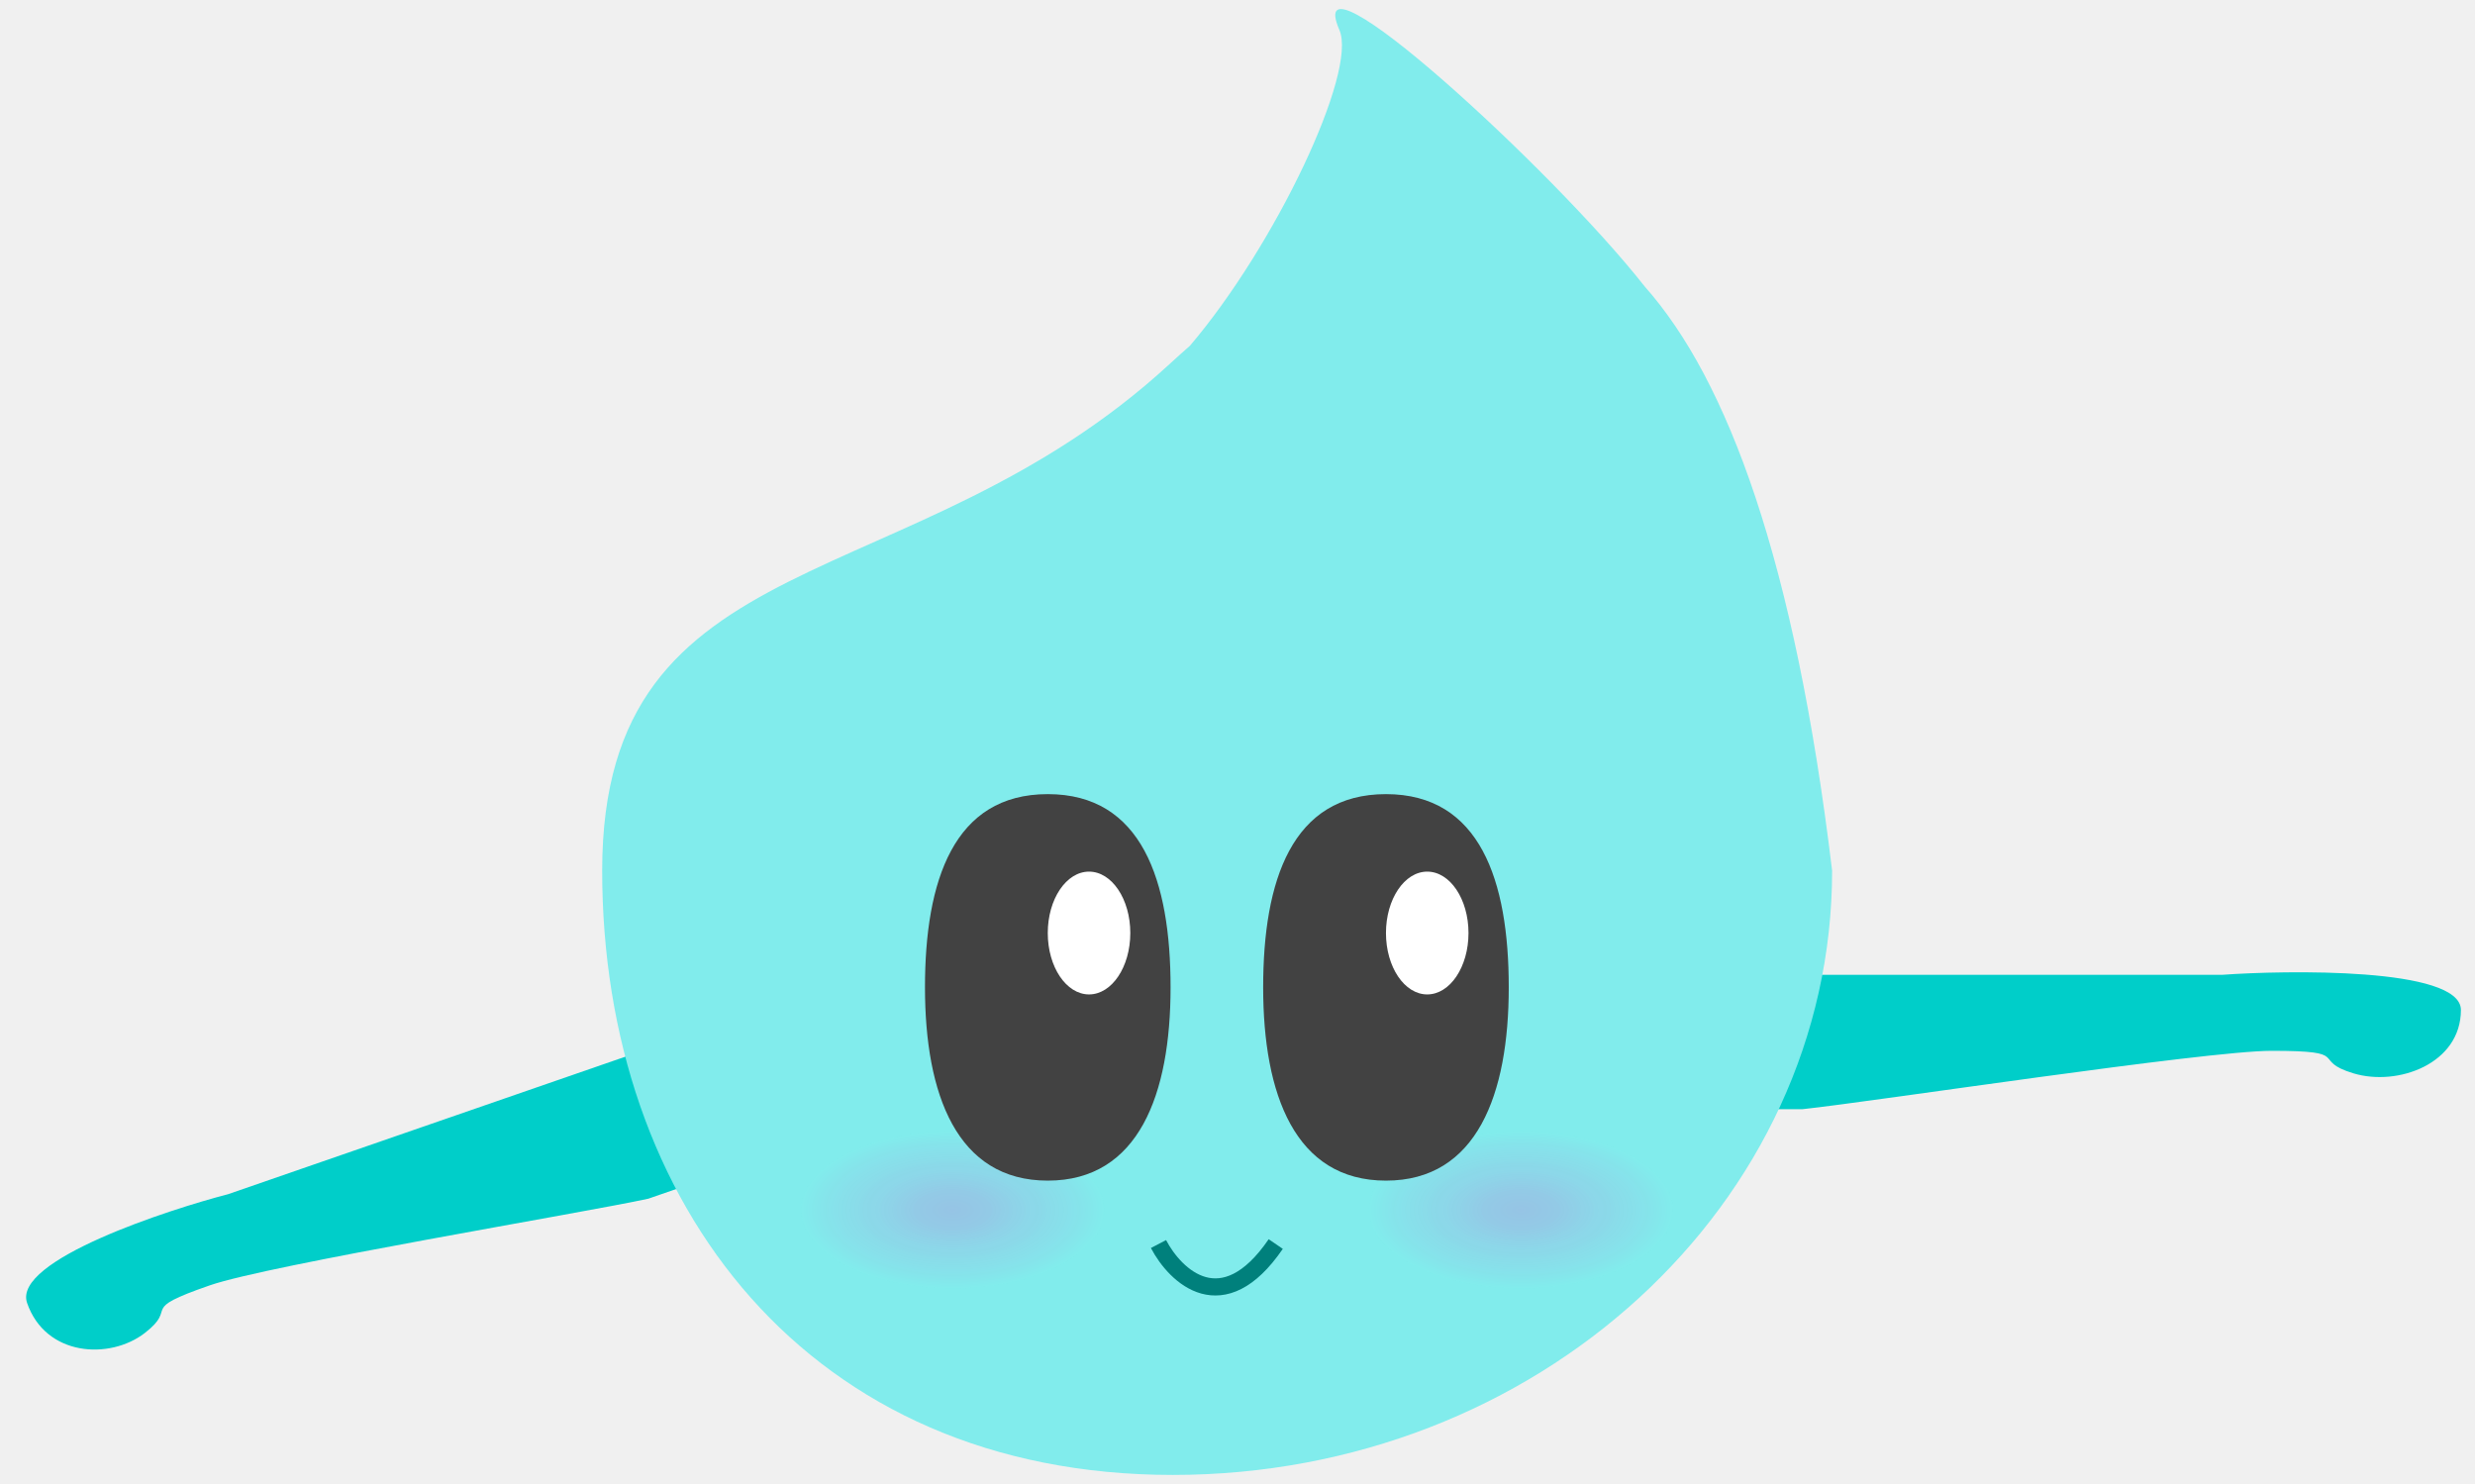
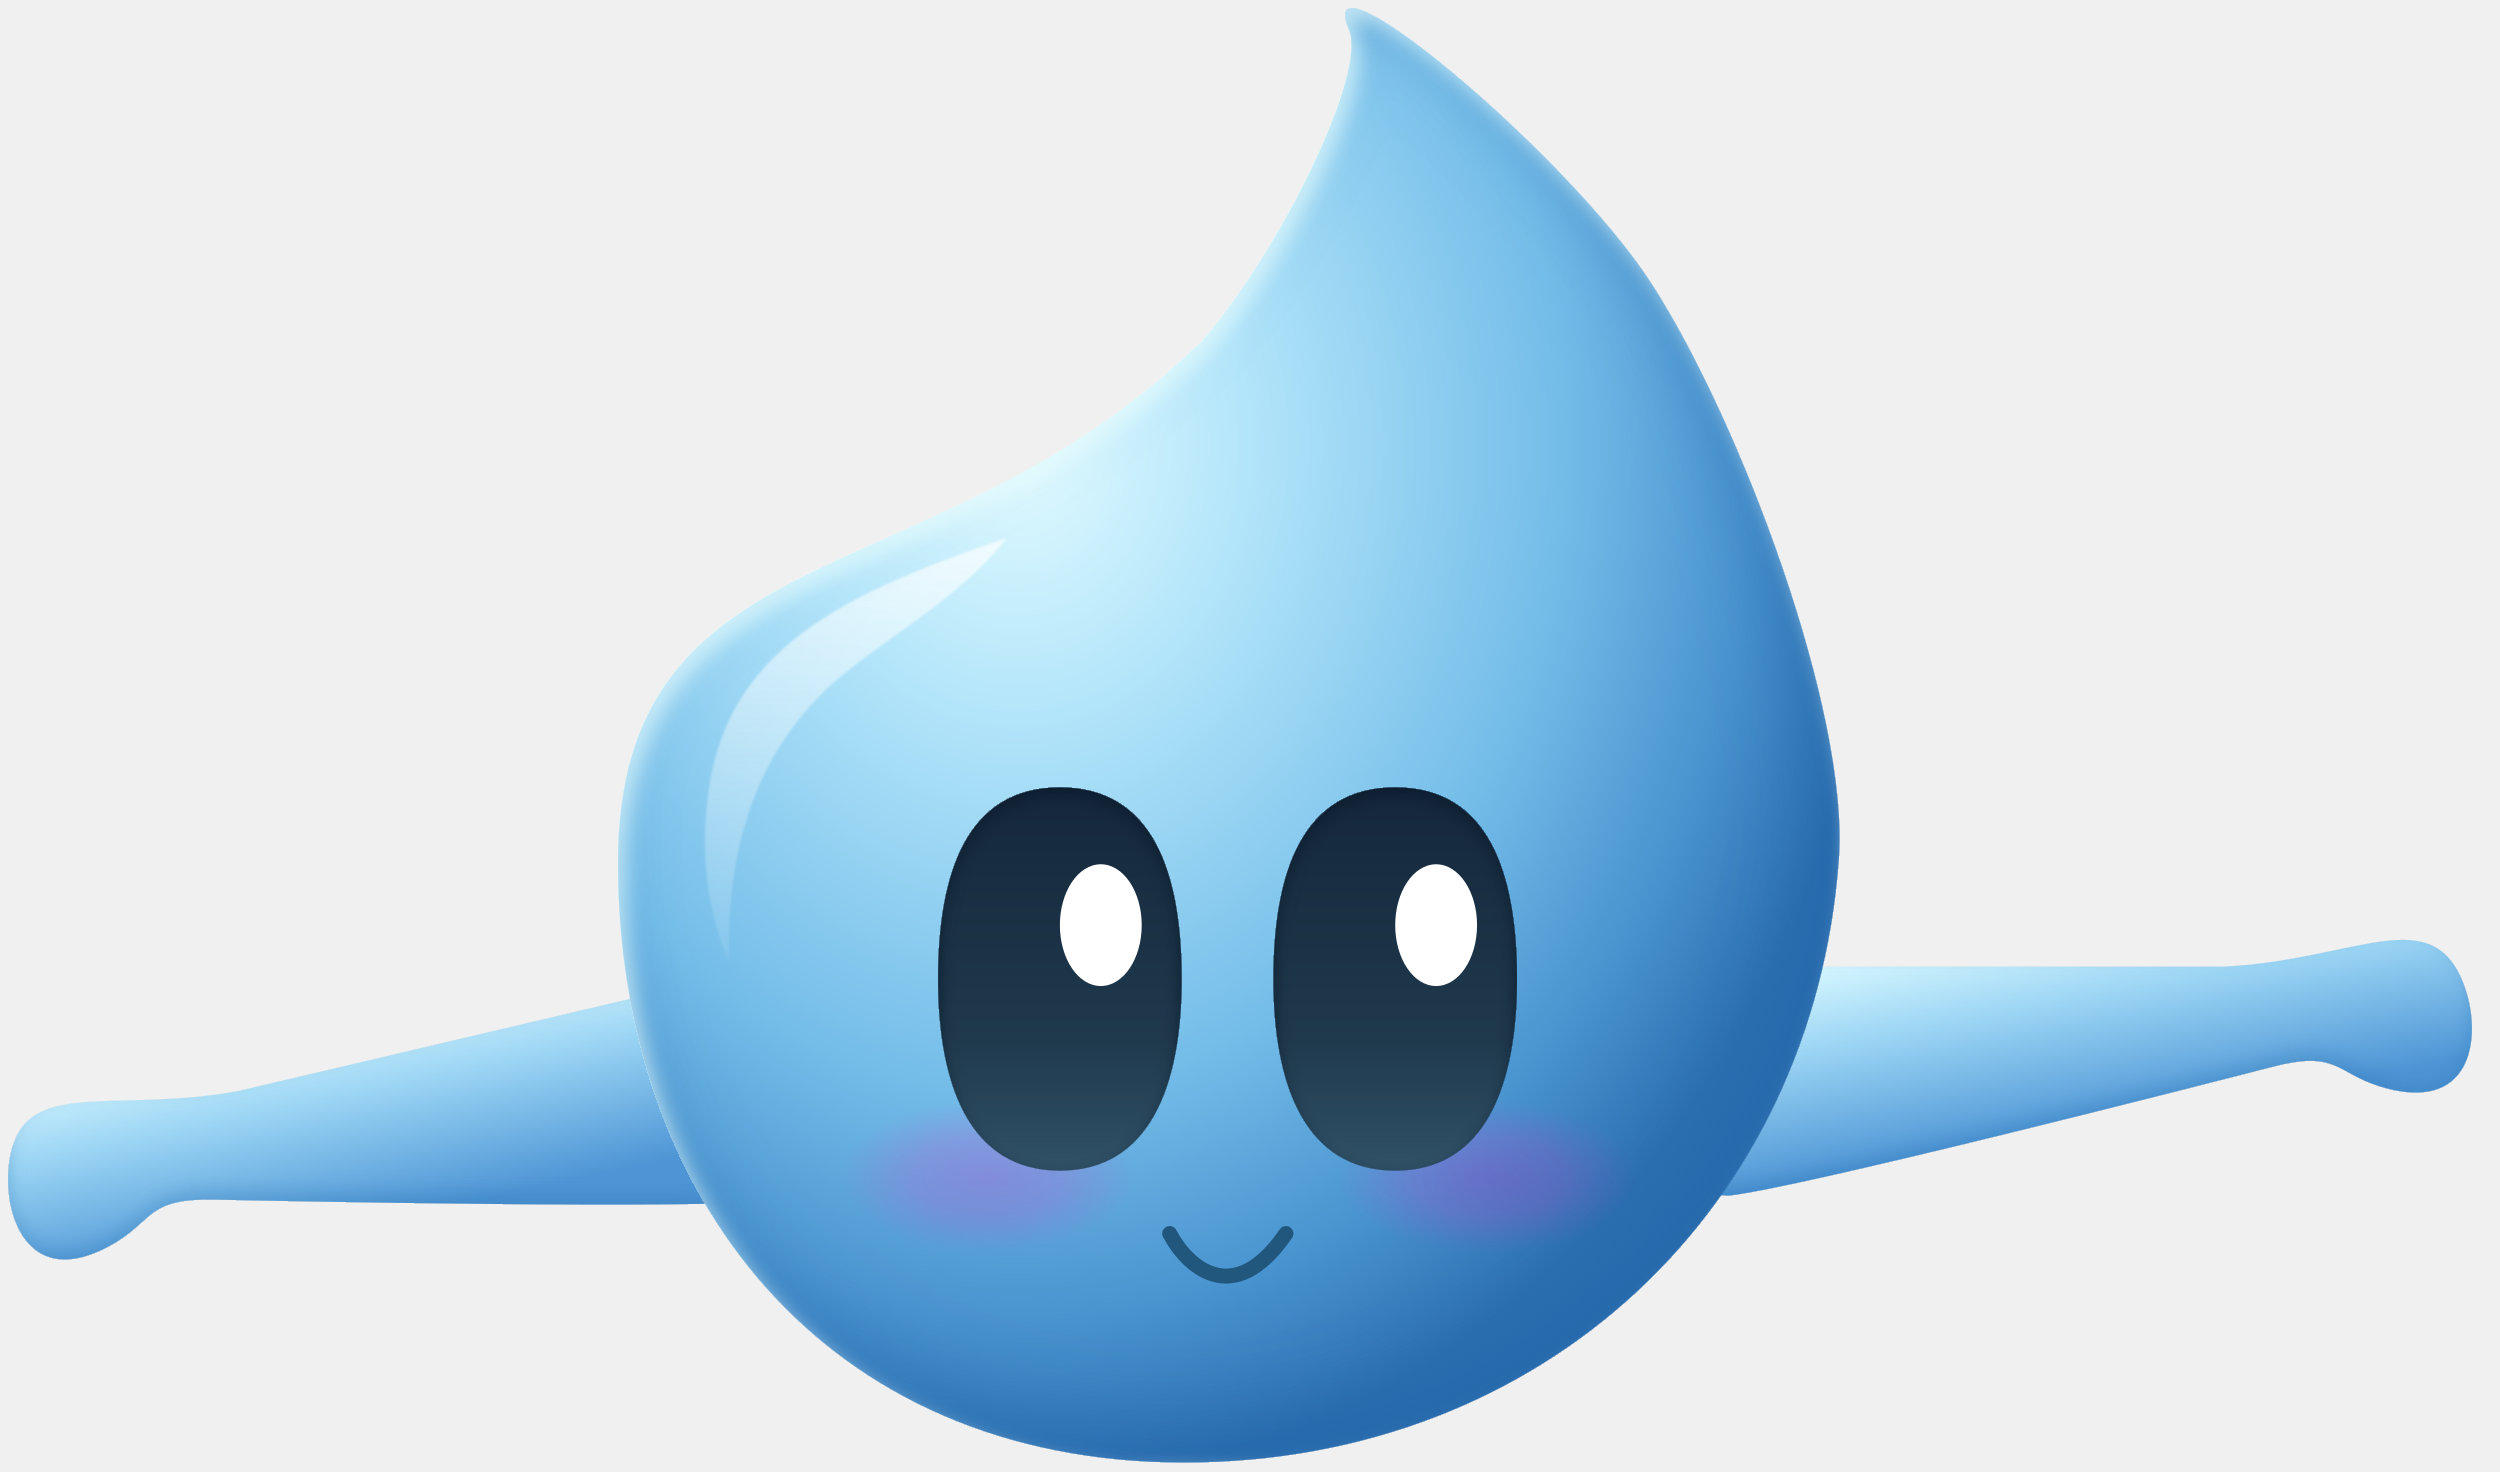
- <svg xmlns="http://www.w3.org/2000/svg" width="2459" height="1474" viewBox="0 0 2459 1474" fill="none">
-   <path d="M1184 989.5C1184 1075.93 1147.85 1146 1044 1146C940.148 1146 904 1075.93 904 989.5C904 903.067 936.705 833 1044 833C1151.3 833 1184 903.067 1184 989.5Z" fill="#424242" />
-   <ellipse cx="1091" cy="945.5" rx="47" ry="49.5" fill="white" />
-   <path d="M1275 990.5C1275 1076.93 1311.15 1147 1415 1147C1518.85 1147 1555 1076.93 1555 990.5C1555 904.067 1522.3 834 1415 834C1307.7 834 1275 904.067 1275 990.5Z" fill="#424242" />
-   <ellipse cx="47" cy="49.5" rx="47" ry="49.5" transform="matrix(-1 0 0 1 1509 890)" fill="white" />
-   <path d="M2207.74 968.53H1791H1711C1658 968.53 1631 1005.06 1631 1044.03C1631 1083 1666.5 1102 1694 1102H1791C1861.5 1094.5 2191.21 1044.03 2256.98 1044.03C2339.19 1044.03 2294.42 1053.26 2338.37 1066.45C2382.33 1079.64 2445 1056.83 2445 1003.42C2445 960.691 2269.87 964.024 2207.74 968.53Z" fill="#00CEC9" />
-   <path d="M226.446 1186.54L598.058 1057.91L669.395 1033.21C716.656 1016.86 753.339 1044.94 766.784 1083.79C780.23 1122.63 755.131 1152.53 730.609 1161.02L644.112 1190.96C578.658 1205.24 267.232 1256.7 208.587 1277C135.28 1302.38 178.385 1297.76 143.742 1324.47C109.099 1351.19 45.343 1347.8 26.913 1294.55C12.169 1251.96 169.488 1201.22 226.446 1186.54Z" fill="#00CEC9" />
-   <path d="M1140 1210.5C1171 1303 1252 1304 1278 1210.5" stroke-width="17" stroke="#00807C" />
-   <path d="M1330.78 29.911C1291.44 -61.087 1541.87 167.336 1634.08 284.646C1716.63 377.569 1783.31 558.073 1820.28 865.014C1820.28 1196.6 1527.03 1465.41 1165.28 1465.41C803.535 1465.41 598.281 1196.6 598.281 865.014C598.281 533.423 904.781 598.411 1161.78 361.911C1168.57 355.668 1175.38 349.542 1182.23 343.544C1267.08 243.951 1348.75 71.468 1330.78 29.911Z" fill="#81ECEC" />
-   <path d="M1151 1236C1167.83 1268.17 1214.7 1313.2 1267.5 1236" stroke-width="17" stroke="#00807C" />
-   <ellipse cx="1511" cy="1202" rx="151" ry="78" fill="url(#paint0_radial_3509_2)" fill-opacity="0.45" />
-   <ellipse cx="946.5" cy="1202" rx="150.5" ry="78" fill="url(#paint1_radial_3509_2)" fill-opacity="0.45" />
-   <path d="M1499 981C1499 1087.04 1467.5 1173 1377 1173C1286.5 1173 1255 1087.04 1255 981C1255 874.961 1283.5 789 1377 789C1470.5 789 1499 874.961 1499 981Z" fill="#424242" />
-   <ellipse cx="1418" cy="927" rx="41" ry="61" fill="white" />
-   <path d="M1163 981C1163 1087.04 1131.5 1173 1041 1173C950.5 1173 919 1087.04 919 981C919 874.961 947.5 789 1041 789C1134.5 789 1163 874.961 1163 981Z" fill="#424242" />
-   <ellipse cx="1082" cy="927" rx="41" ry="61" fill="white" />
+ <svg xmlns="http://www.w3.org/2000/svg" width="2505" height="1474" viewBox="0 0 2505 1474" fill="none">
+   <g clip-path="url(#clip0_3509_2)">
+     <g filter="url(#filter0_i_3509_2)">
+       <path d="M2228.74 968.529H1812H1732C1679 968.529 1658 1000.56 1638.5 1044.03C1619 1087.5 1615 1136 1652 1167C1689 1198 1732 1198 1732 1198C1802.5 1190.5 2211 1086 2276.5 1069C2342 1052 2340.67 1074.91 2384.5 1088.5C2491.13 1121.55 2488.51 1013.7 2460 968.53C2424 911.5 2350 962.499 2228.74 968.529Z" fill="url(#paint0_linear_3509_2)" />
+     </g>
+     <g filter="url(#filter1_i_3509_2)">
+       <path d="M238.642 1093.25L644.317 997.872L722.194 979.562C773.787 967.432 801.561 993.808 830.492 1031.66C859.423 1069.51 874.416 1115.81 845.495 1154.45C816.573 1193.1 774.714 1202.94 774.714 1202.94C704.369 1211.78 282.795 1203.55 215.143 1201.99C147.491 1200.43 154.031 1222.43 114.473 1245.69C18.241 1302.26 -3.898 1196.68 13.519 1146.18C35.51 1082.43 119.219 1115.14 238.642 1093.25Z" fill="url(#paint1_linear_3509_2)" />
+     </g>
+     <g filter="url(#filter2_ii_3509_2)">
+       <path d="M1351.78 29.911C1312.44 -61.087 1570.81 154 1655.08 284.647C1744 422.5 1853.19 714 1842.5 861C1817.19 1209 1548.03 1465.41 1186.28 1465.41C824.535 1465.41 619.281 1196.6 619.281 865.014C619.281 533.424 925.781 598.411 1182.78 361.911C1189.57 355.668 1196.38 349.542 1203.23 343.544C1288.08 243.951 1369.75 71.468 1351.78 29.911Z" fill="url(#paint2_radial_3509_2)" />
+     </g>
+     <path d="M1172 1236C1188.83 1268.17 1235.7 1313.2 1288.5 1236" stroke-width="15" stroke-linecap="round" stroke="#21577D" />
+     <g opacity="0.83" filter="url(#filter3_f_3509_2)">
+       <path d="M1008.63 539C848.633 594 723.633 649 708.633 804C701.633 861 710.633 920 730.633 964C726.633 829 770.633 730 858.633 665C909.633 626 969.633 590 1008.63 539Z" fill="url(#paint3_linear_3509_2)" />
+     </g>
+     <ellipse cx="1490" cy="1179" rx="151" ry="78" fill="url(#paint4_radial_3509_2)" fill-opacity="0.45" />
+     <ellipse cx="990" cy="1179" rx="151" ry="78" fill="url(#paint5_radial_3509_2)" fill-opacity="0.45" />
+     <g filter="url(#filter4_i_3509_2)">
+       <path d="M1520 981C1520 1087.04 1488.5 1173 1398 1173C1307.5 1173 1276 1087.04 1276 981C1276 874.961 1304.5 789 1398 789C1491.5 789 1520 874.961 1520 981Z" fill="url(#paint6_linear_3509_2)" />
+     </g>
+     <ellipse cx="1439" cy="927" rx="41" ry="61" fill="white" />
+     <g filter="url(#filter5_i_3509_2)">
+       <path d="M1184 981C1184 1087.04 1152.5 1173 1062 1173C971.5 1173 940 1087.04 940 981C940 874.961 968.5 789 1062 789C1155.5 789 1184 874.961 1184 981Z" fill="url(#paint7_linear_3509_2)" />
+     </g>
+     <ellipse cx="1103" cy="927" rx="41" ry="61" fill="white" />
+   </g>
  <defs>
-     <radialGradient id="paint0_radial_3509_2" cx="0" cy="0" r="1" gradientUnits="userSpaceOnUse" gradientTransform="translate(1511 1202) rotate(90) scale(78 151)">
-       <stop stop-color="#FB06C6" stop-opacity="0.38" />
-       <stop offset="0.25" stop-color="#E82ACC" stop-opacity="0.382" />
-       <stop offset="0.769" stop-color="#C076D9" stop-opacity="0.22" />
-       <stop offset="1" stop-color="#81ECEC" stop-opacity="0.23" />
+     <filter id="filter0_i_3509_2" x="1623.91" y="932.789" width="852.934" height="265.211" filterUnits="userSpaceOnUse" color-interpolation-filters="sRGB">
+       <feFlood flood-opacity="0" result="BackgroundImageFix" />
+       <feBlend mode="normal" in="SourceGraphic" in2="BackgroundImageFix" result="shape" />
+       <feColorMatrix in="SourceAlpha" type="matrix" values="0 0 0 0 0 0 0 0 0 0 0 0 0 0 0 0 0 0 127 0" result="hardAlpha" />
+       <feOffset dy="-9" />
+       <feGaussianBlur stdDeviation="9" />
+       <feComposite in2="hardAlpha" operator="arithmetic" k2="-1" k3="1" />
+       <feColorMatrix type="matrix" values="0 0 0 0 0.082 0 0 0 0 0.384 0 0 0 0 0.639 0 0 0 0.23 0" />
+       <feBlend mode="normal" in2="shape" result="effect1_innerShadow_3509_2" />
+     </filter>
+     <filter id="filter1_i_3509_2" x="8.09" y="967.581" width="852.996" height="294.332" filterUnits="userSpaceOnUse" color-interpolation-filters="sRGB">
+       <feFlood flood-opacity="0" result="BackgroundImageFix" />
+       <feBlend mode="normal" in="SourceGraphic" in2="BackgroundImageFix" result="shape" />
+       <feColorMatrix in="SourceAlpha" type="matrix" values="0 0 0 0 0 0 0 0 0 0 0 0 0 0 0 0 0 0 127 0" result="hardAlpha" />
+       <feOffset dy="-9" />
+       <feGaussianBlur stdDeviation="9" />
+       <feComposite in2="hardAlpha" operator="arithmetic" k2="-1" k3="1" />
+       <feColorMatrix type="matrix" values="0 0 0 0 0.082 0 0 0 0 0.384 0 0 0 0 0.639 0 0 0 0.23 0" />
+       <feBlend mode="normal" in2="shape" result="effect1_innerShadow_3509_2" />
+     </filter>
+     <filter id="filter2_ii_3509_2" x="595.281" y="-23.889" width="1256.95" height="1501.3" filterUnits="userSpaceOnUse" color-interpolation-filters="sRGB">
+       <feFlood flood-opacity="0" result="BackgroundImageFix" />
+       <feBlend mode="normal" in="SourceGraphic" in2="BackgroundImageFix" result="shape" />
+       <feColorMatrix in="SourceAlpha" type="matrix" values="0 0 0 0 0 0 0 0 0 0 0 0 0 0 0 0 0 0 127 0" result="hardAlpha" />
+       <feOffset dx="-24" dy="-32" />
+       <feGaussianBlur stdDeviation="40" />
+       <feComposite in2="hardAlpha" operator="arithmetic" k2="-1" k3="1" />
+       <feColorMatrix type="matrix" values="0 0 0 0 0.078 0 0 0 0 0.349 0 0 0 0 0.624 0 0 0 0.32 0" />
+       <feBlend mode="normal" in2="shape" result="effect1_innerShadow_3509_2" />
+       <feColorMatrix in="SourceAlpha" type="matrix" values="0 0 0 0 0 0 0 0 0 0 0 0 0 0 0 0 0 0 127 0" result="hardAlpha" />
+       <feOffset dx="9" dy="12" />
+       <feGaussianBlur stdDeviation="9.5" />
+       <feComposite in2="hardAlpha" operator="arithmetic" k2="-1" k3="1" />
+       <feColorMatrix type="matrix" values="0 0 0 0 0.914 0 0 0 0 1 0 0 0 0 1 0 0 0 0.65 0" />
+       <feBlend mode="normal" in2="effect1_innerShadow_3509_2" result="effect2_innerShadow_3509_2" />
+     </filter>
+     <filter id="filter3_f_3509_2" x="703.281" y="536" width="308.352" height="431" filterUnits="userSpaceOnUse" color-interpolation-filters="sRGB">
+       <feFlood flood-opacity="0" result="BackgroundImageFix" />
+       <feBlend mode="normal" in="SourceGraphic" in2="BackgroundImageFix" result="shape" />
+       <feGaussianBlur stdDeviation="1.5" result="effect1_foregroundBlur_3509_2" />
+     </filter>
+     <filter id="filter4_i_3509_2" x="1276" y="789" width="244" height="392" filterUnits="userSpaceOnUse" color-interpolation-filters="sRGB">
+       <feFlood flood-opacity="0" result="BackgroundImageFix" />
+       <feBlend mode="normal" in="SourceGraphic" in2="BackgroundImageFix" result="shape" />
+       <feColorMatrix in="SourceAlpha" type="matrix" values="0 0 0 0 0 0 0 0 0 0 0 0 0 0 0 0 0 0 127 0" result="hardAlpha" />
+       <feOffset dy="8" />
+       <feGaussianBlur stdDeviation="9" />
+       <feComposite in2="hardAlpha" operator="arithmetic" k2="-1" k3="1" />
+       <feColorMatrix type="matrix" values="0 0 0 0 0.004 0 0 0 0 0.059 0 0 0 0 0.122 0 0 0 0.45 0" />
+       <feBlend mode="normal" in2="shape" result="effect1_innerShadow_3509_2" />
+     </filter>
+     <filter id="filter5_i_3509_2" x="940" y="789" width="244" height="392" filterUnits="userSpaceOnUse" color-interpolation-filters="sRGB">
+       <feFlood flood-opacity="0" result="BackgroundImageFix" />
+       <feBlend mode="normal" in="SourceGraphic" in2="BackgroundImageFix" result="shape" />
+       <feColorMatrix in="SourceAlpha" type="matrix" values="0 0 0 0 0 0 0 0 0 0 0 0 0 0 0 0 0 0 127 0" result="hardAlpha" />
+       <feOffset dy="8" />
+       <feGaussianBlur stdDeviation="9" />
+       <feComposite in2="hardAlpha" operator="arithmetic" k2="-1" k3="1" />
+       <feColorMatrix type="matrix" values="0 0 0 0 0.004 0 0 0 0 0.059 0 0 0 0 0.122 0 0 0 0.45 0" />
+       <feBlend mode="normal" in2="shape" result="effect1_innerShadow_3509_2" />
+     </filter>
+     <linearGradient id="paint0_linear_3509_2" x1="2006" y1="933" x2="2045" y2="1140" gradientUnits="userSpaceOnUse">
+       <stop stop-color="#D6F7FF" />
+       <stop offset="0.42" stop-color="#97D2F3" />
+       <stop offset="1" stop-color="#4E95D5" />
+     </linearGradient>
+     <linearGradient id="paint1_linear_3509_2" x1="435" y1="994" x2="479" y2="1202" gradientUnits="userSpaceOnUse">
+       <stop stop-color="#D6F7FF" />
+       <stop offset="0.42" stop-color="#97D2F3" />
+       <stop offset="1" stop-color="#4E95D5" />
+     </linearGradient>
+     <radialGradient id="paint2_radial_3509_2" cx="0" cy="0" r="1" gradientUnits="userSpaceOnUse" gradientTransform="translate(1020.8 445.923) scale(872.857 1040.29)">
+       <stop stop-color="#E3FBFF" />
+       <stop offset="0.26" stop-color="#B3E5FA" />
+       <stop offset="0.62" stop-color="#74BDE9" />
+       <stop offset="0.85" stop-color="#4791CE" />
+       <stop offset="1" stop-color="#2C6FB1" />
    </radialGradient>
-     <radialGradient id="paint1_radial_3509_2" cx="0" cy="0" r="1" gradientUnits="userSpaceOnUse" gradientTransform="translate(946.5 1202) rotate(90) scale(78 150.5)">
-       <stop stop-color="#FB06C6" stop-opacity="0.38" />
-       <stop offset="0.25" stop-color="#E82ACC" stop-opacity="0.382" />
-       <stop offset="0.769" stop-color="#C076D9" stop-opacity="0.22" />
-       <stop offset="1" stop-color="#81ECEC" stop-opacity="0.23" />
+     <linearGradient id="paint3_linear_3509_2" x1="857.457" y1="539" x2="857.457" y2="964" gradientUnits="userSpaceOnUse">
+       <stop stop-color="white" stop-opacity="0.82" />
+       <stop offset="1" stop-color="#EDFCFF" stop-opacity="0.12" />
+     </linearGradient>
+     <radialGradient id="paint4_radial_3509_2" cx="0" cy="0" r="1" gradientUnits="userSpaceOnUse" gradientTransform="translate(1490 1179) rotate(90) scale(78 151)">
+       <stop stop-color="#FB06C6" stop-opacity="0.44" />
+       <stop offset="0.5" stop-color="#E82ACC" stop-opacity="0.382" />
+       <stop offset="0.986" stop-color="#E82ACC" stop-opacity="0" />
    </radialGradient>
+     <radialGradient id="paint5_radial_3509_2" cx="0" cy="0" r="1" gradientUnits="userSpaceOnUse" gradientTransform="translate(990 1179) rotate(90) scale(78 151)">
+       <stop stop-color="#FB06C6" stop-opacity="0.44" />
+       <stop offset="0.5" stop-color="#E82ACC" stop-opacity="0.382" />
+       <stop offset="0.986" stop-color="#E82ACC" stop-opacity="0" />
+     </radialGradient>
+     <linearGradient id="paint6_linear_3509_2" x1="1398" y1="789" x2="1398" y2="1293" gradientUnits="userSpaceOnUse">
+       <stop stop-color="#15273A" />
+       <stop offset="0.5" stop-color="#1F394D" />
+       <stop offset="1" stop-color="#40687F" />
+     </linearGradient>
+     <linearGradient id="paint7_linear_3509_2" x1="1062" y1="789" x2="1062" y2="1293" gradientUnits="userSpaceOnUse">
+       <stop stop-color="#15273A" />
+       <stop offset="0.5" stop-color="#1F394D" />
+       <stop offset="1" stop-color="#40687F" />
+     </linearGradient>
+     <clipPath id="clip0_3509_2">
+       <rect width="2505" height="1474" fill="white" />
+     </clipPath>
  </defs>
</svg>
